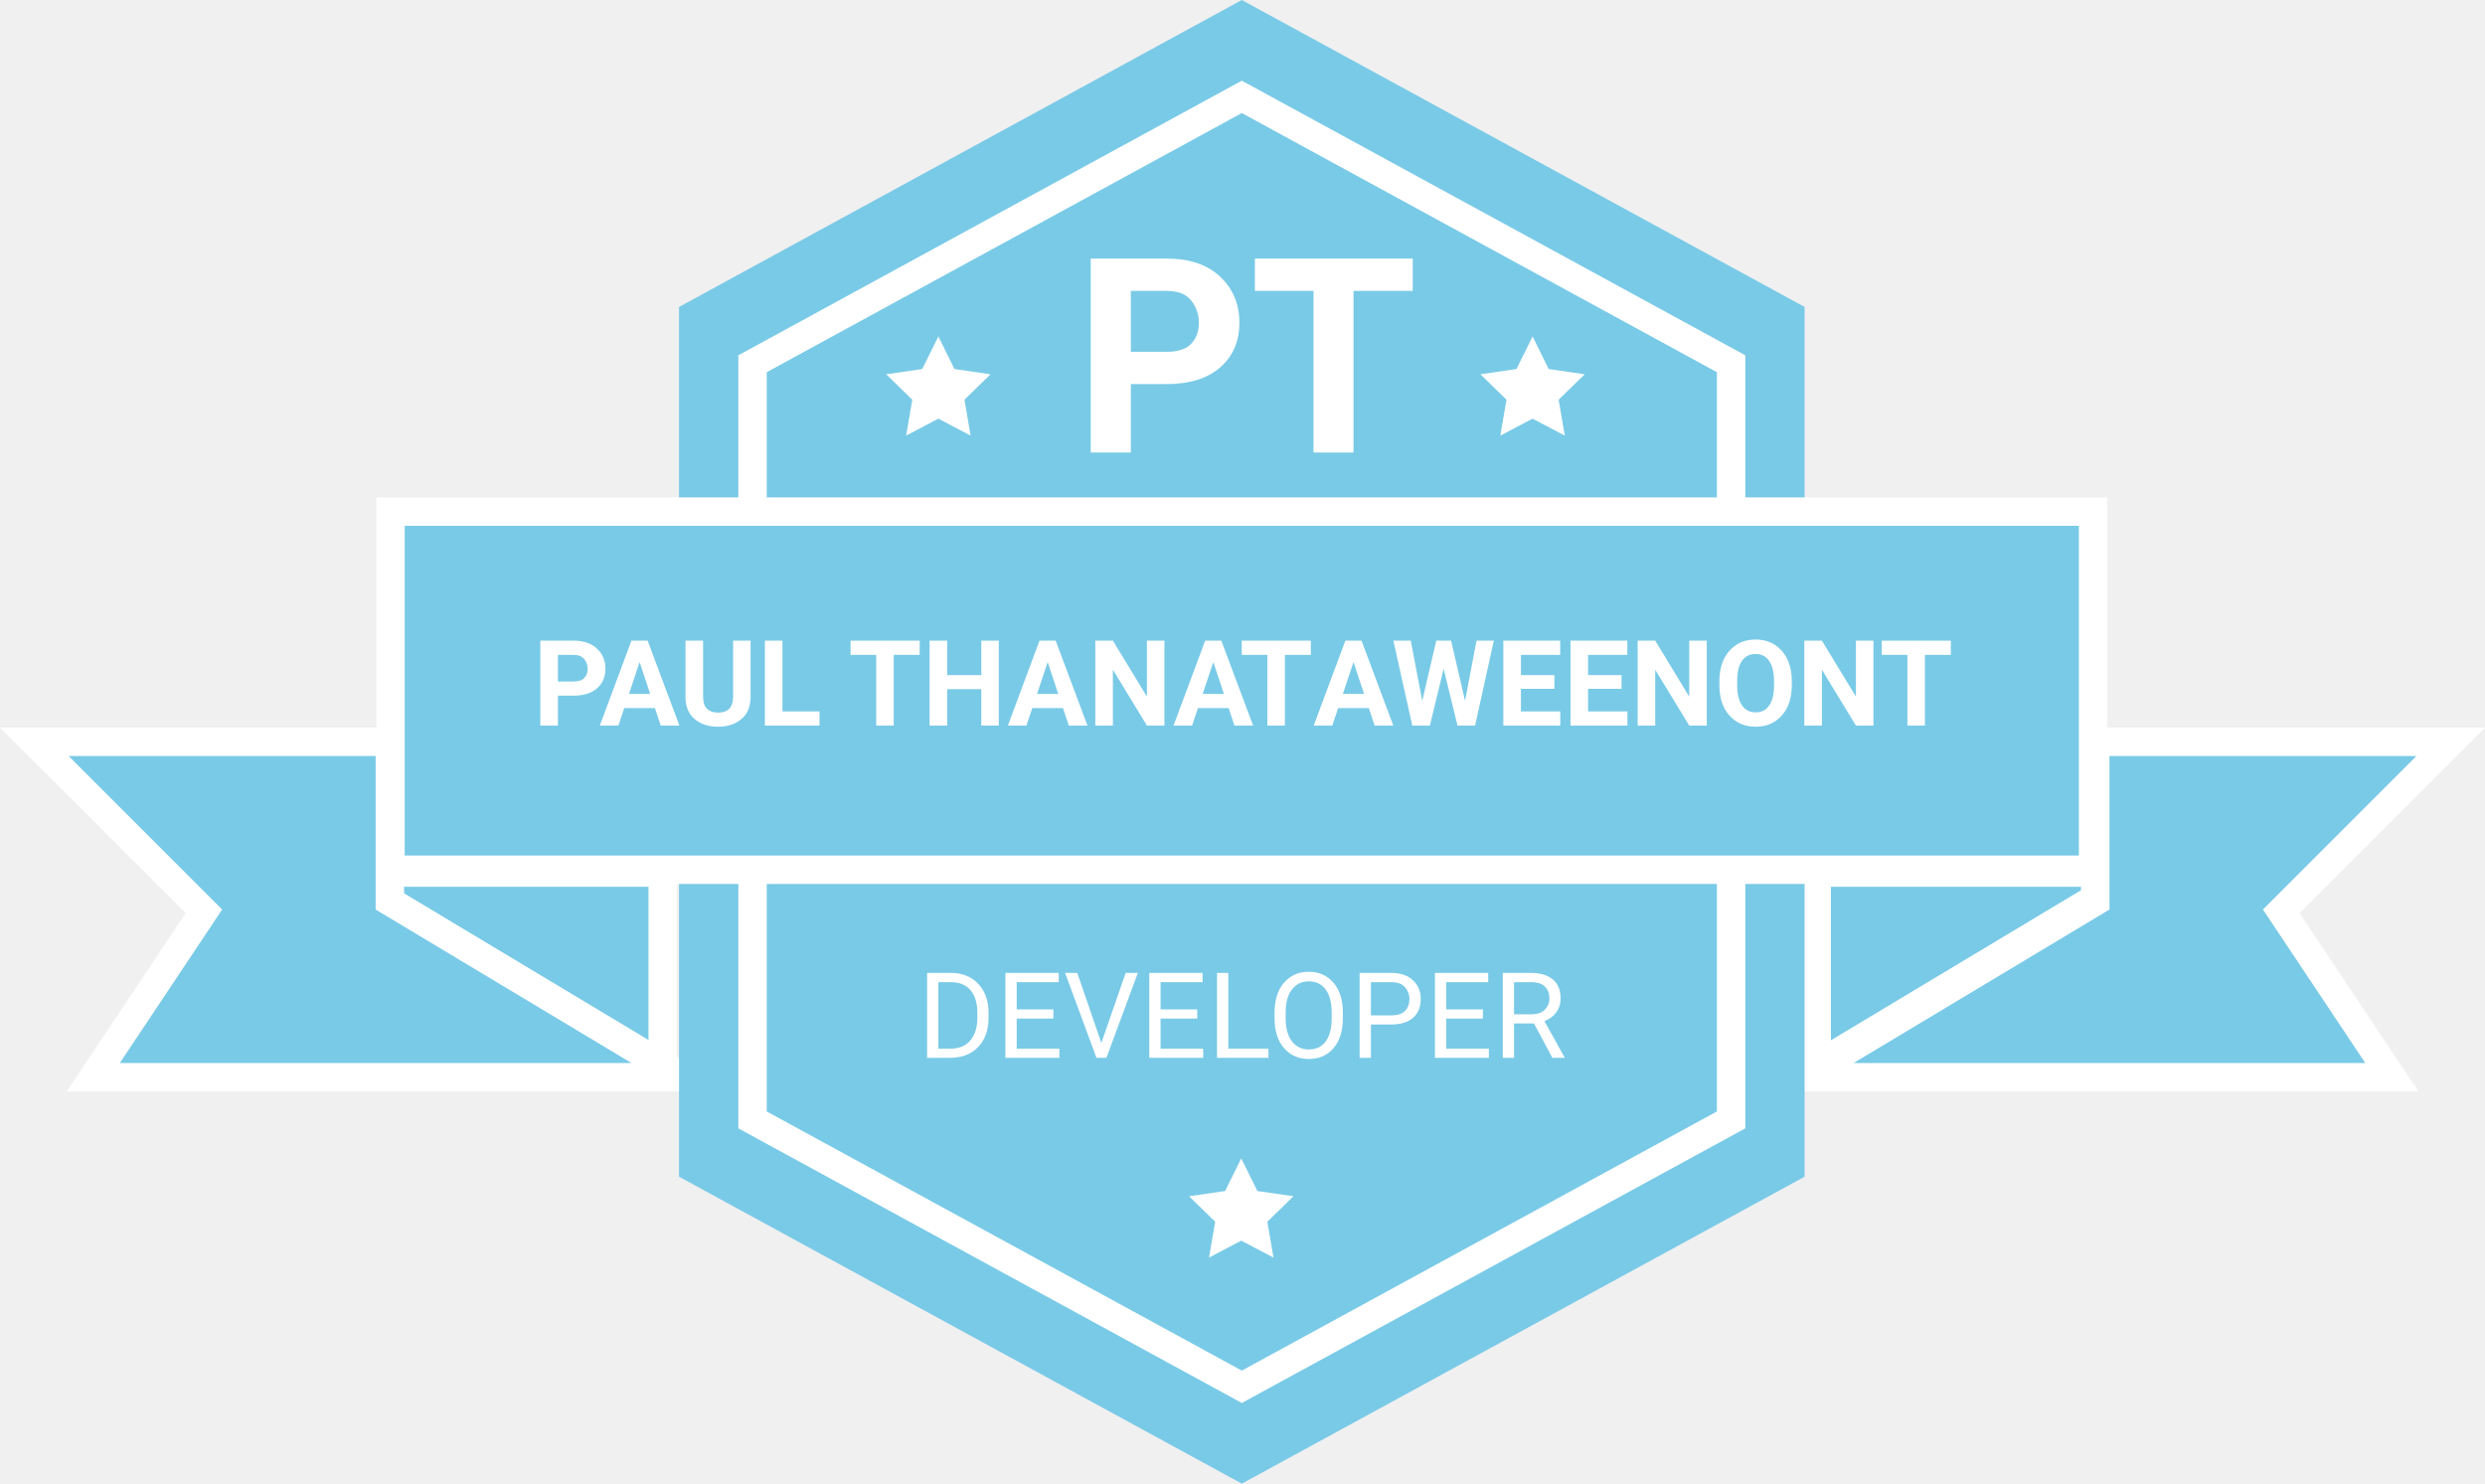
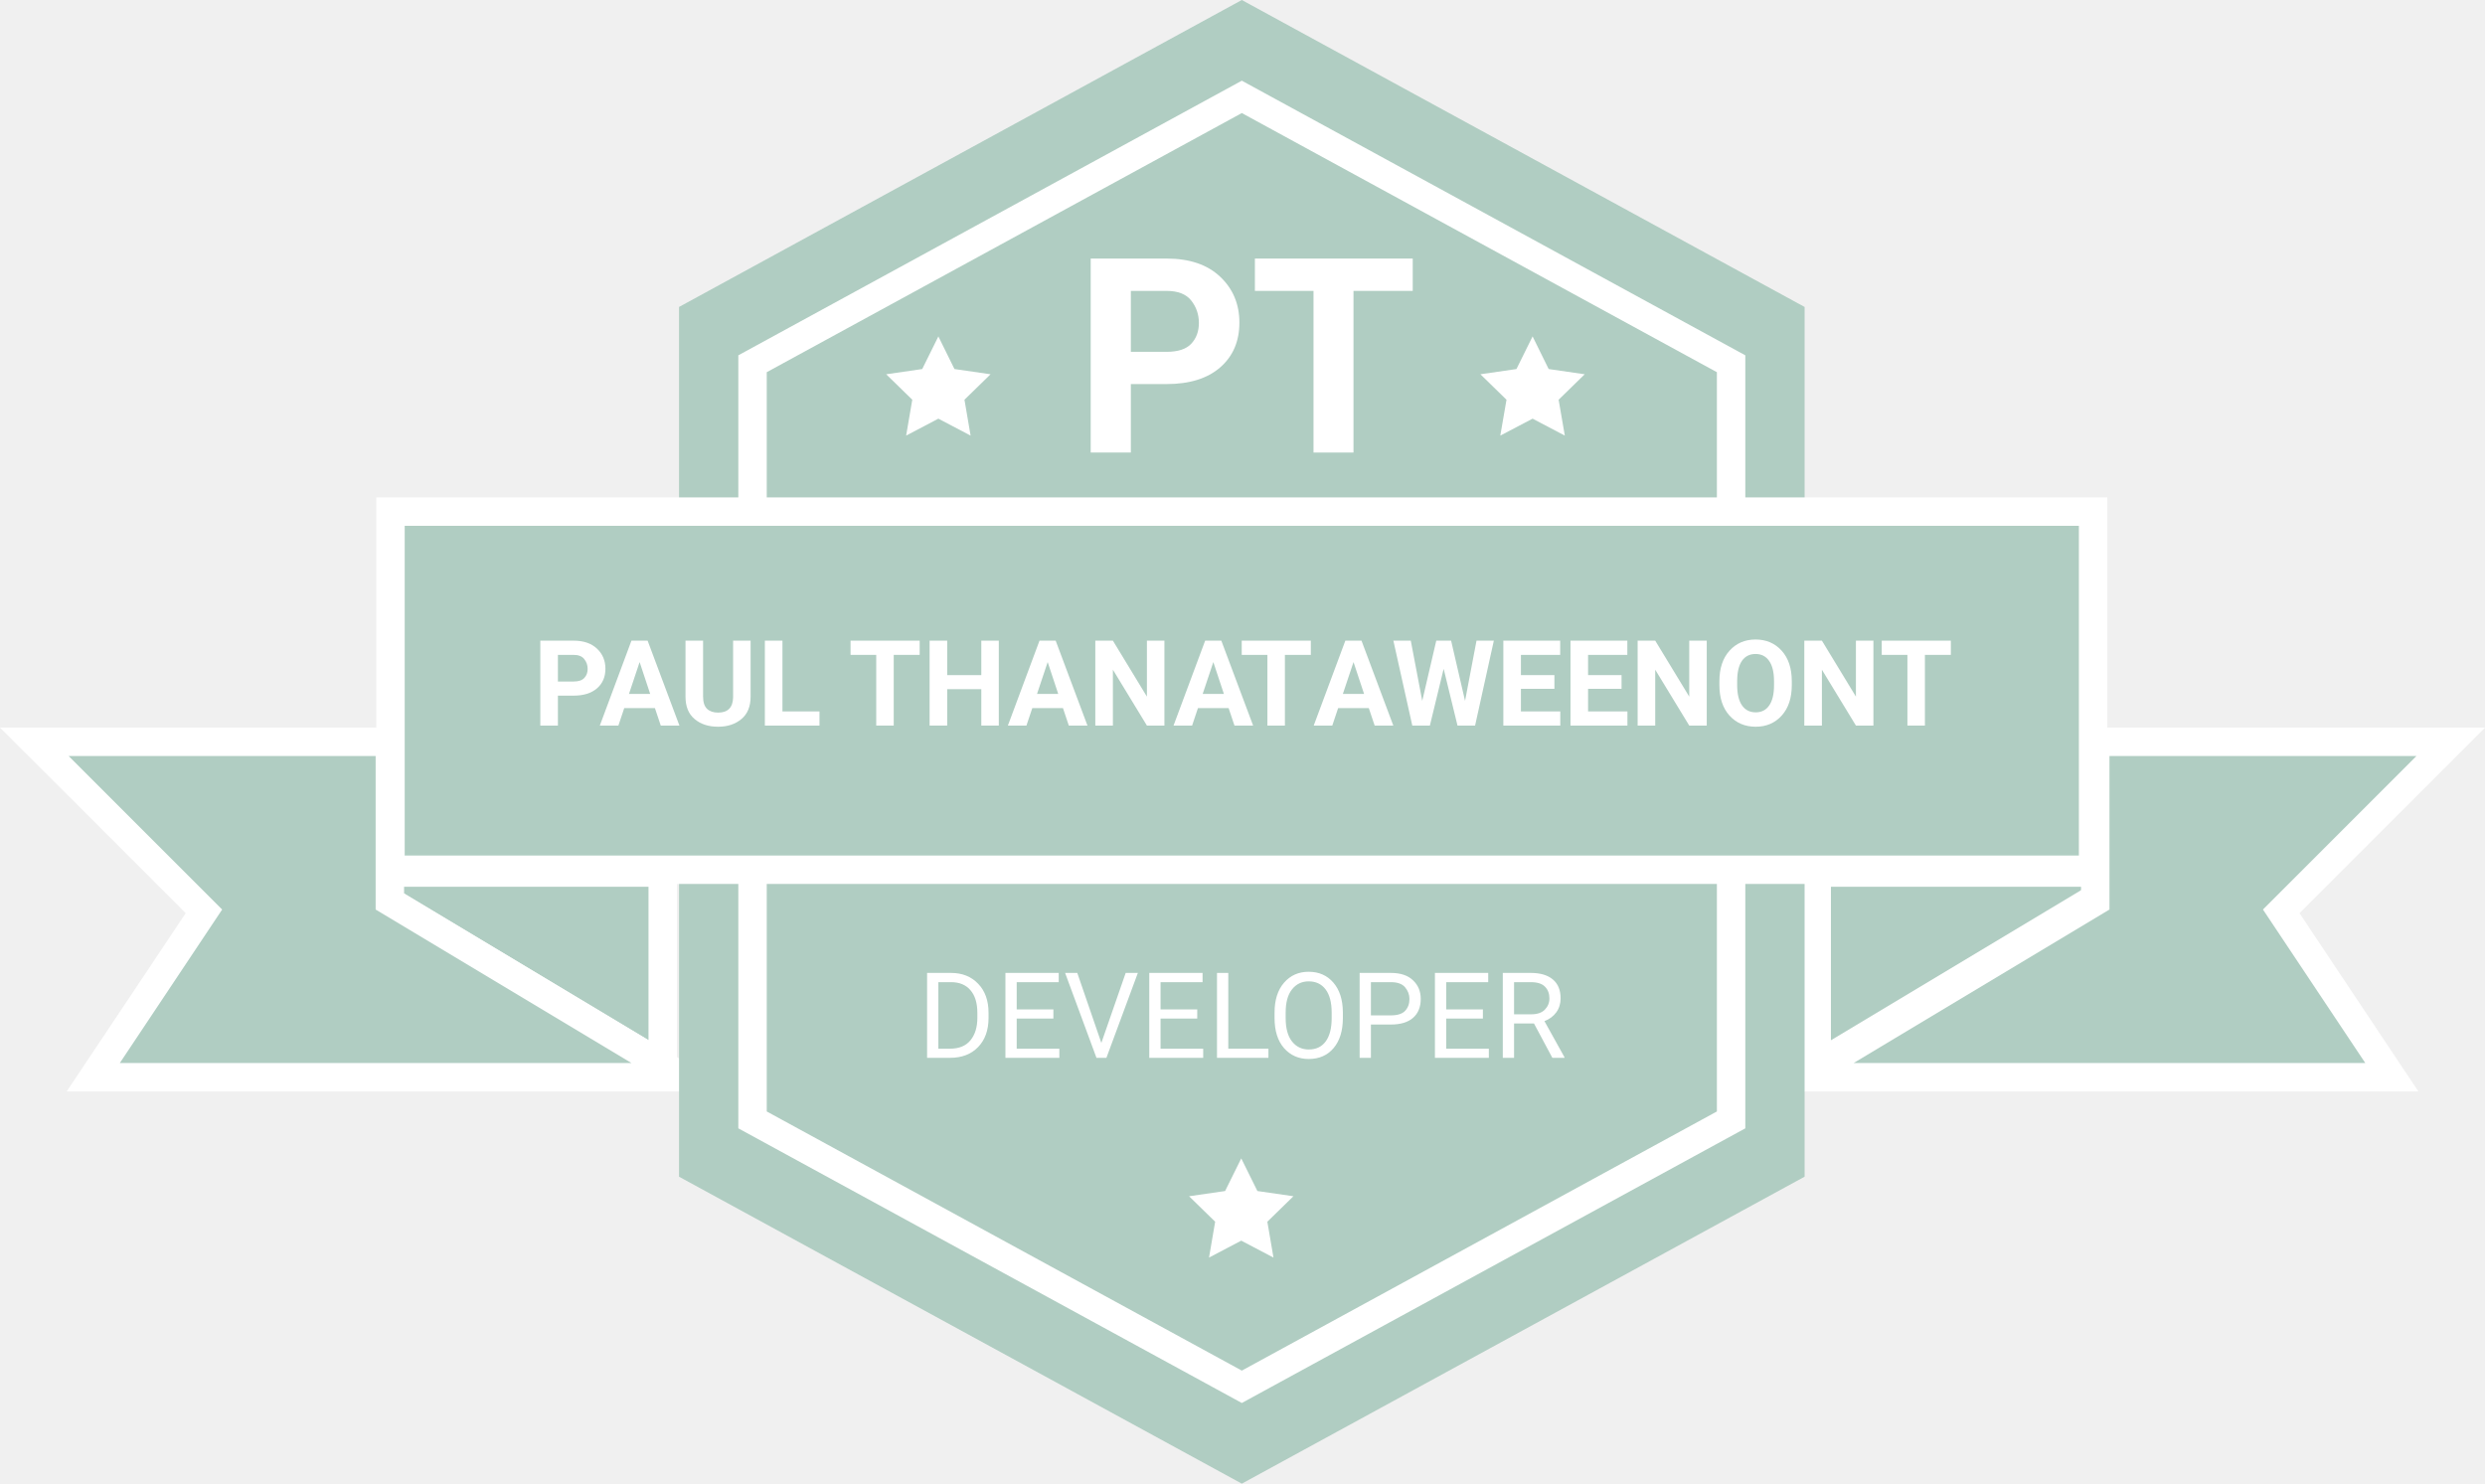
<svg xmlns="http://www.w3.org/2000/svg" id="Layer_1" data-name="Layer 1" viewBox="0 0 437.14 261">
  <defs>
-     <style>.cls-1,.cls-3{fill:#79cae7;}.cls-14,.cls-17,.cls-2,.cls-4{fill:#fff;}.cls-3{stroke:#fff;stroke-miterlimit:10;stroke-width:5px;}.cls-14,.cls-4{font-size:21px;}.cls-17,.cls-4{font-family:Roboto-Bold,
+     <style>.cls-1,.cls-3{fill:#B0CDC2;}.cls-14,.cls-17,.cls-2,.cls-4{fill:#fff;}.cls-3{stroke:#fff;stroke-miterlimit:10;stroke-width:5px;}.cls-14,.cls-4{font-size:21px;}.cls-17,.cls-4{font-family:Roboto-Bold,
      Roboto;font-weight:700;}.cls-5{letter-spacing:-0.09em;}.cls-6{letter-spacing:-0.01em;}.cls-7{letter-spacing:-0.03em;}.cls-8{letter-spacing:0.01em;}.cls-9{letter-spacing:-0.06em;}.cls-10{letter-spacing:-0.02em;}.cls-11{letter-spacing:0em;}.cls-12{letter-spacing:-0.01em;}.cls-13{letter-spacing:-0.03em;}.cls-14{font-family:Roboto-Regular,
      Roboto;}.cls-15{letter-spacing:-0.03em;}.cls-16{letter-spacing:0em;}.cls-17{font-size:48px;}</style>
  </defs>
  <polygon class="cls-1" points="60.05 153.5 116.57 153.5 116.57 187.41 60.05 153.5" />
  <path class="cls-2" d="M148.51,286v27l-45-27h45m5-5H85.45l15.48,9.29,45,27,7.58,4.54V281Z" transform="translate(-34.43 -130)" />
  <polygon class="cls-1" points="16.4 189.5 35.85 160.32 6.04 130.5 68.57 130.5 68.57 158.59 120.1 189.5 16.4 189.5" />
  <path class="cls-2" d="M100.51,263v27l45,27h-90l18-27-27-27h54m5-5H34.43L43,266.54l24.1,24.1L51.35,314.23,46.16,322h117.4l-15.48-9.29-42.57-25.54V258Z" transform="translate(-34.43 -130)" />
  <polygon class="cls-1" points="319.57 153.5 376.1 153.5 319.57 187.41 319.57 153.5" />
  <path class="cls-2" d="M401.51,286l-45,27V286h45m18.05-5H351.51v40.83l7.57-4.54,45-27L419.56,281Z" transform="translate(-34.43 -130)" />
  <polygon class="cls-1" points="317.05 189.5 368.57 158.59 368.57 130.5 431.11 130.5 401.29 160.32 420.74 189.5 317.05 189.5" />
  <path class="cls-2" d="M459.51,263l-27,27,18,27h-90l45-27V263h54m12.07-5H400.51v29.17l-42.58,25.54L342.45,322h117.4l-5.18-7.77-15.73-23.59,24.1-24.1,8.54-8.54Z" transform="translate(-34.43 -130)" />
  <polygon class="cls-1" points="218.45 0 119.45 54 119.45 207 218.45 261 317.45 207 317.45 54 218.45 0" />
  <polygon class="cls-3" points="218.45 17.04 132.38 63.99 132.38 197.01 218.45 243.96 304.52 197.01 304.52 63.99 218.45 17.04" />
  <rect class="cls-3" x="68.69" y="90" width="299.51" height="63" />
  <text class="cls-4" transform="translate(93.72 127.64)">
    <tspan class="cls-5">P</tspan>
    <tspan class="cls-6" x="11.72" y="0">A</tspan>
    <tspan x="25.68" y="0">UL</tspan>
    <tspan class="cls-7" x="50.87" y="0"> </tspan>
    <tspan x="55.48" y="0">T</tspan>
    <tspan class="cls-8" x="68.48" y="0">H</tspan>
    <tspan x="83.5" y="0">A</tspan>
    <tspan class="cls-8" x="97.63" y="0">N</tspan>
    <tspan class="cls-9" x="112.64" y="0">AT</tspan>
    <tspan class="cls-10" x="137.3" y="0">A</tspan>
    <tspan class="cls-11" x="151.03" y="0">WEENO</tspan>
    <tspan class="cls-12" x="222.35" y="0">N</tspan>
    <tspan class="cls-13" x="236.88" y="0">T</tspan>
  </text>
  <text class="cls-14" transform="translate(161.35 186.09)">DEVE<tspan class="cls-15" x="51" y="0">L</tspan>
    <tspan class="cls-16" x="61.64" y="0">OPER</tspan>
  </text>
  <text class="cls-17" transform="translate(188.82 79.61)">P<tspan class="cls-7" x="30.96" y="0">T</tspan>
  </text>
  <polygon class="cls-2" points="165.07 59.18 167.9 64.92 174.25 65.84 169.66 70.32 170.74 76.63 165.07 73.65 159.4 76.63 160.48 70.32 155.89 65.84 162.23 64.92 165.07 59.18" />
  <polygon class="cls-2" points="269.6 59.18 272.43 64.92 278.77 65.84 274.18 70.32 275.27 76.63 269.6 73.65 263.92 76.63 265.01 70.32 260.42 65.84 266.76 64.92 269.6 59.18" />
  <polygon class="cls-2" points="218.35 203.78 221.19 209.52 227.53 210.44 222.94 214.92 224.02 221.23 218.35 218.25 212.68 221.23 213.76 214.92 209.17 210.44 215.51 209.52 218.35 203.78" />
</svg>
